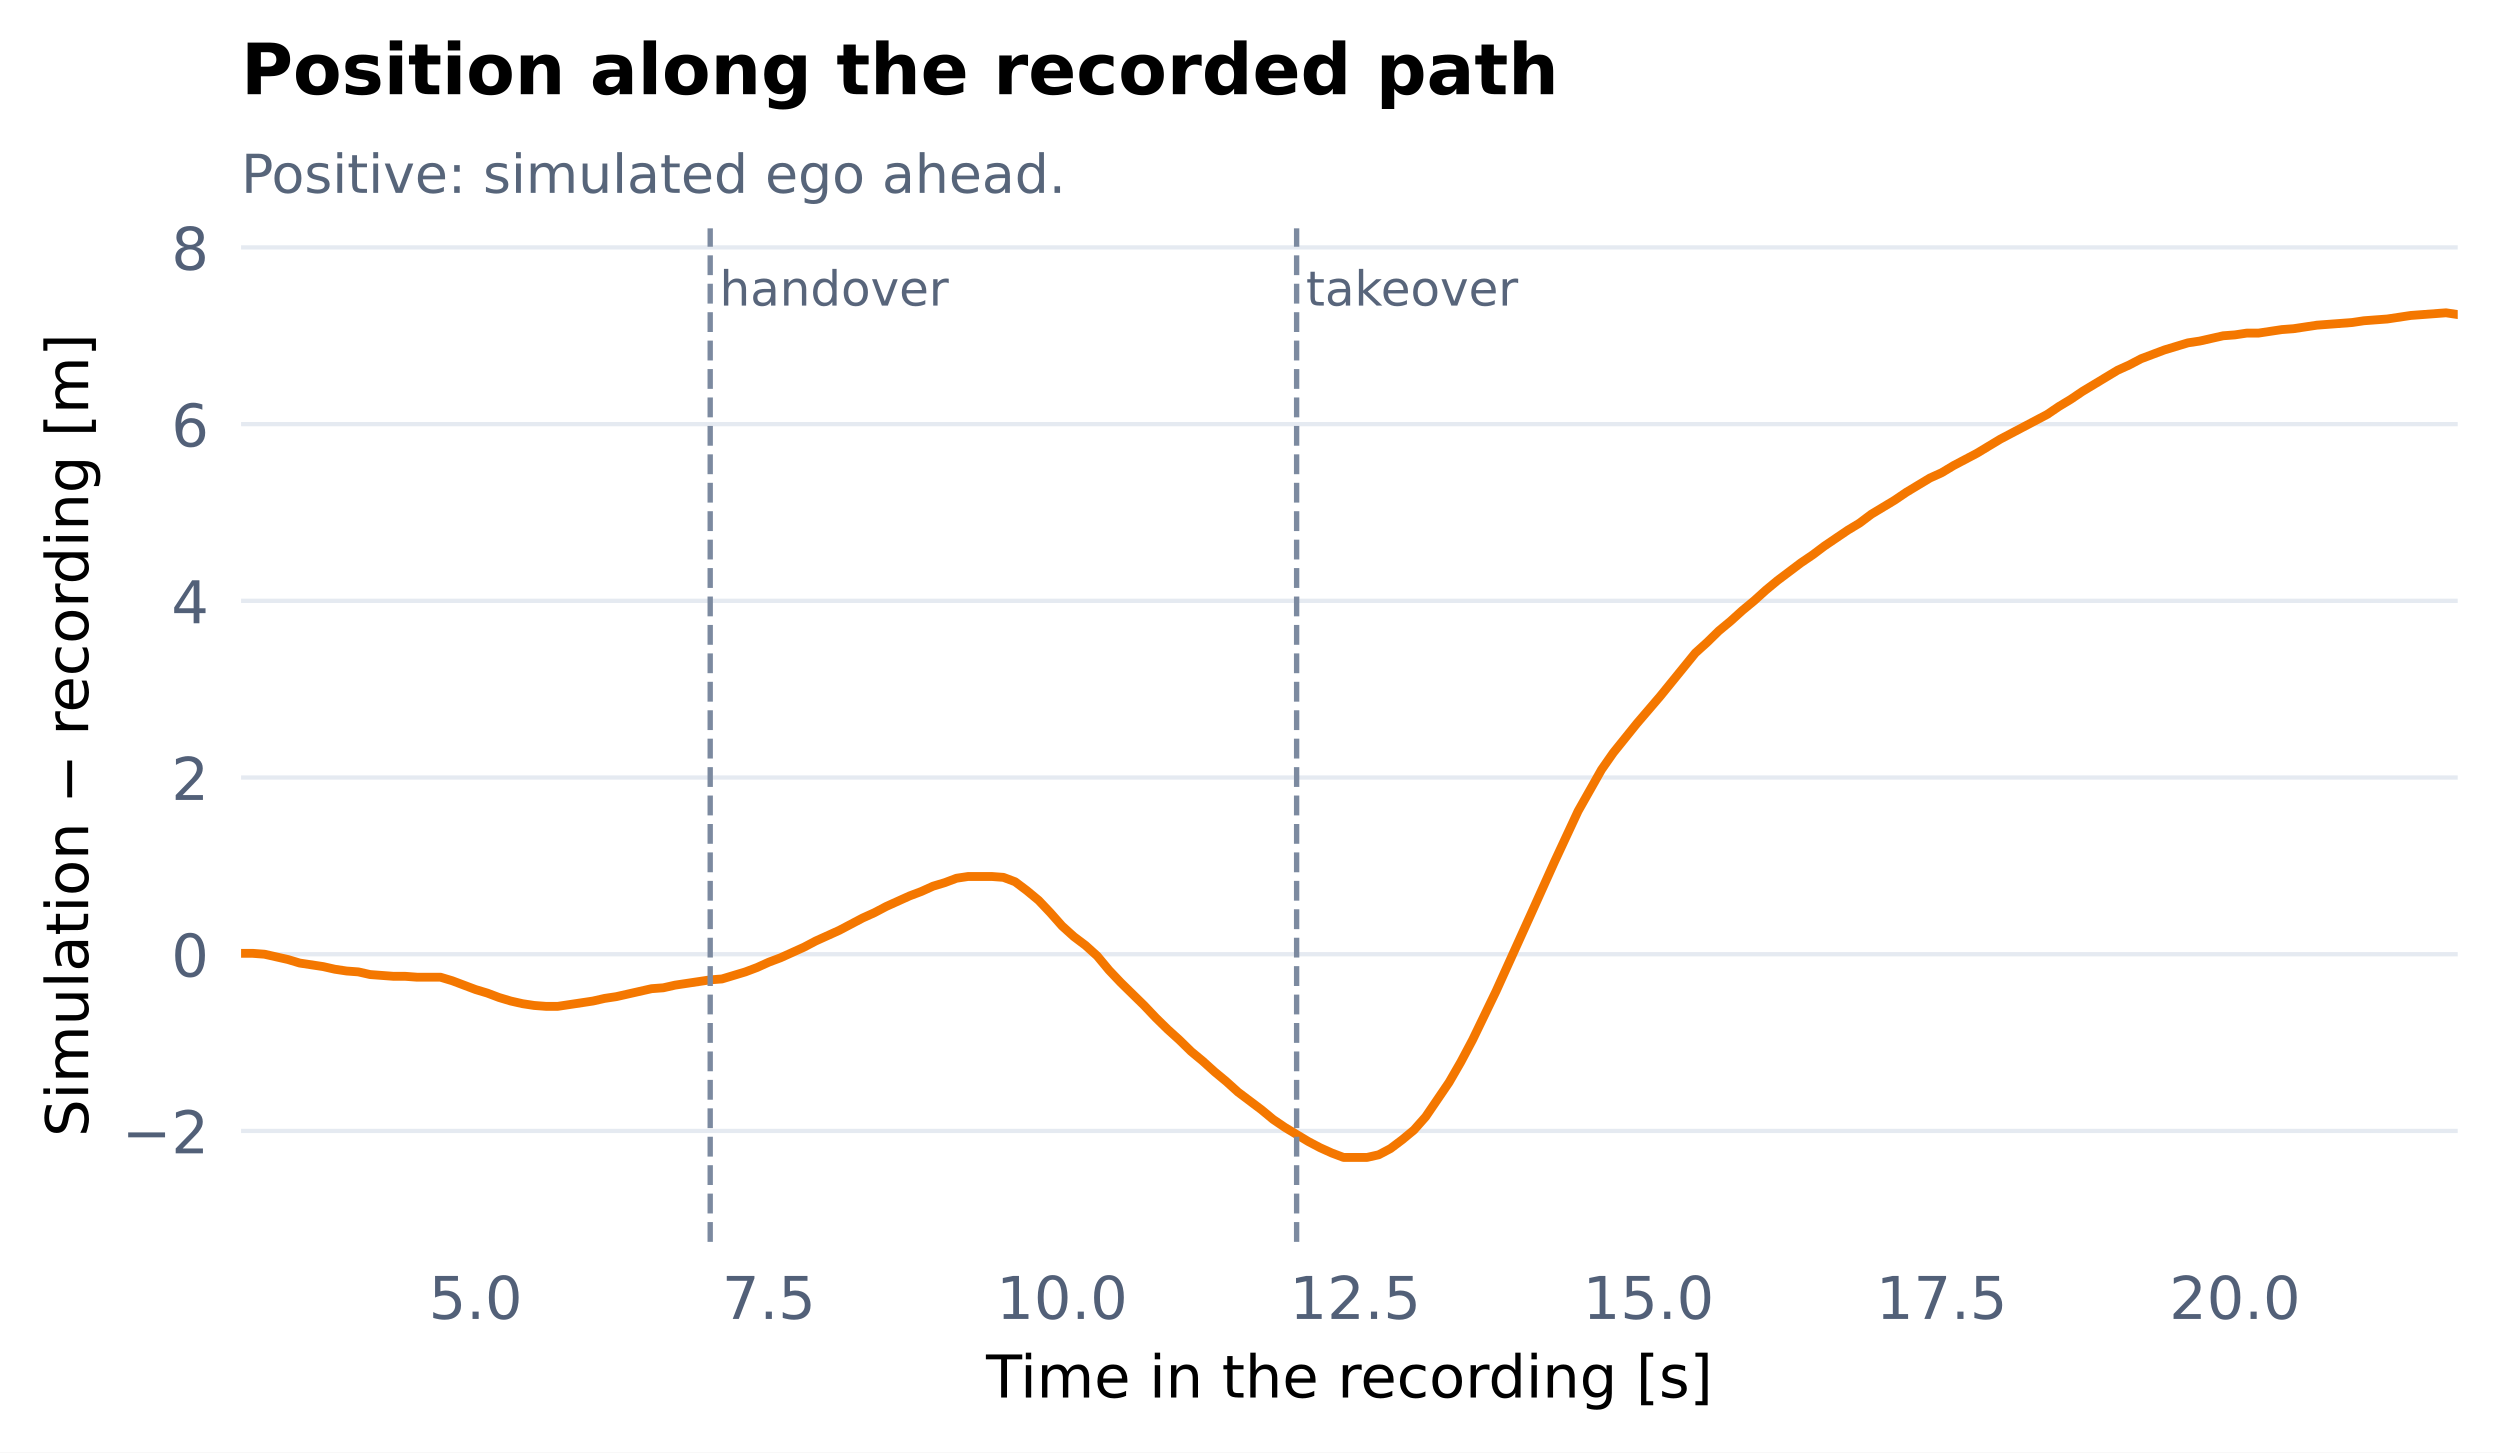
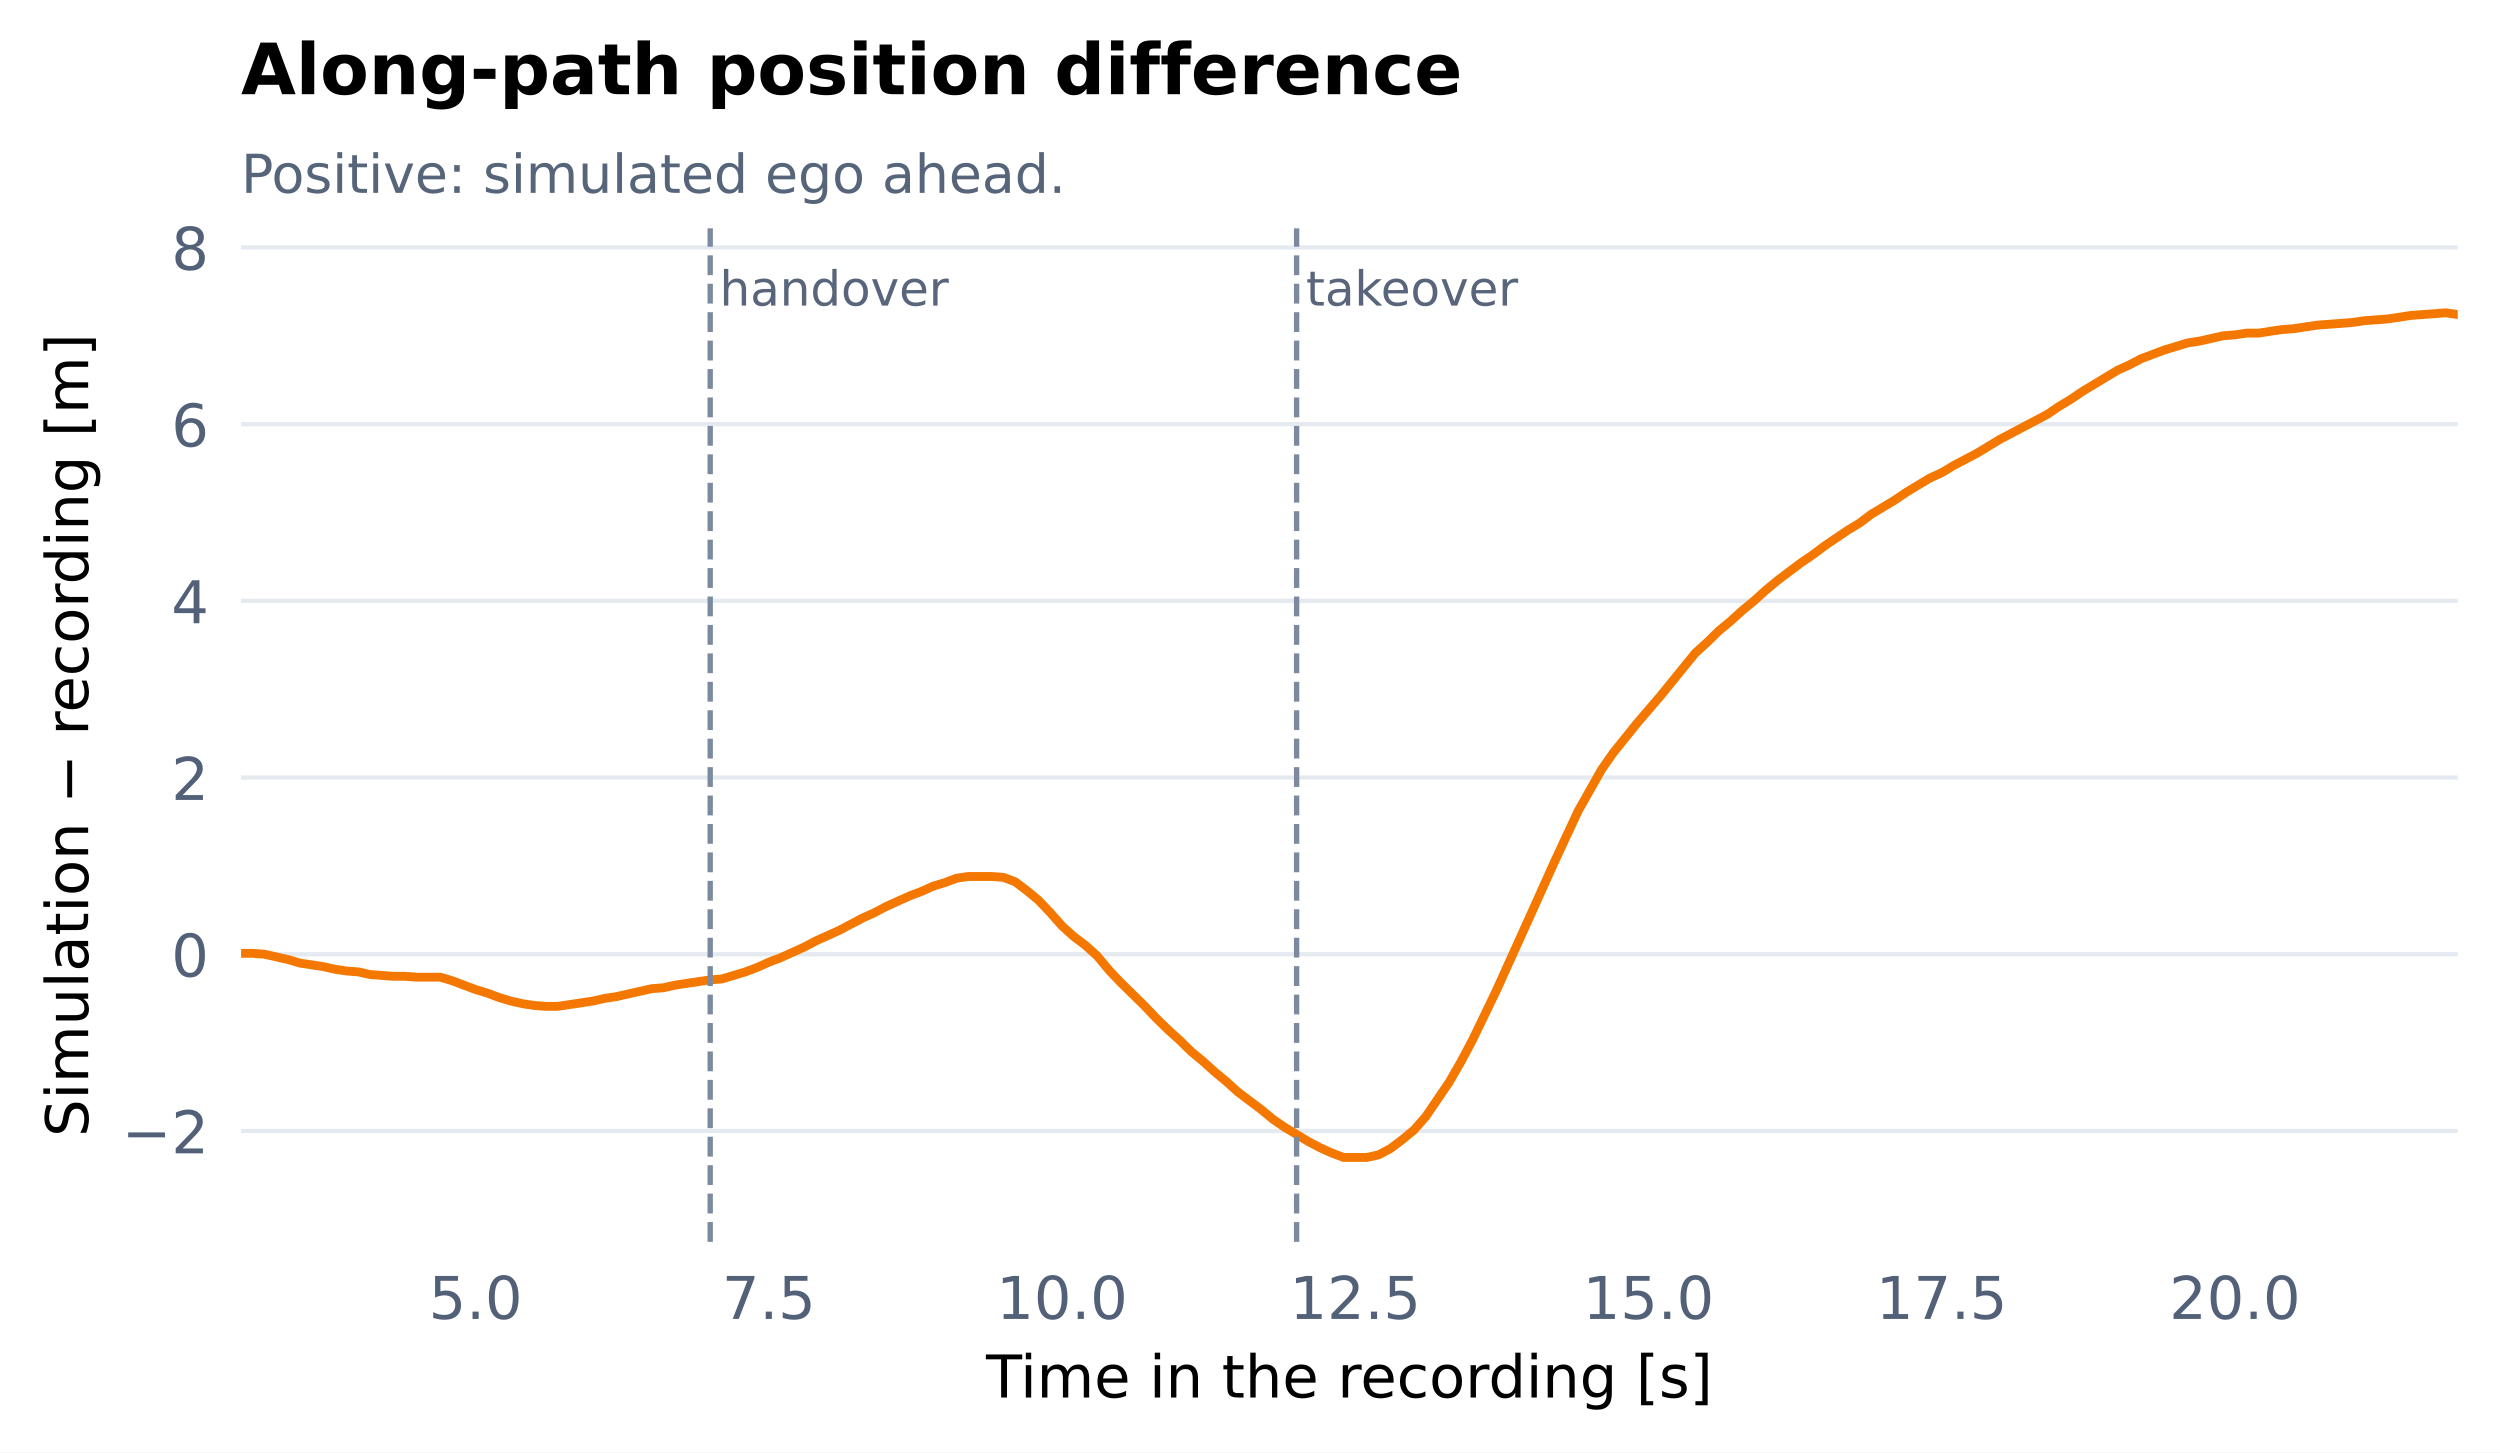
<svg xmlns="http://www.w3.org/2000/svg" width="466.004pt" height="270.754pt" viewBox="0 0 466.004 270.754" version="1.1">
  <defs>
    <style type="text/css">*{stroke-linejoin: round; stroke-linecap: butt}</style>
  </defs>
  <g id="figure_1">
    <g id="patch_1">
      <path d="M 0 270.754  L 466.004 270.754  L 466.004 -0  L 0 -0  z " style="fill: #ffffff" />
    </g>
    <g id="axes_1">
      <g id="patch_2">
        <path d="M -459.155 231.491  L -45.966 231.491  L -45.966 42.563  L -459.155 42.563  z " style="fill: #ffffff" />
      </g>
      <g id="matplotlib.axis_1">
        <g id="xtick_1">
          <g id="line2d_1" />
          <g id="text_1">
            <text style="font-size: 11px; font-family: 'DejaVu Sans'; text-anchor: middle; fill: #526078" x="-415.432" y="245.849" transform="rotate(-0 -415.4315 245.8491)">5.0</text>
          </g>
        </g>
        <g id="xtick_2">
          <g id="line2d_2" />
          <g id="text_2">
            <text style="font-size: 11px; font-family: 'DejaVu Sans'; text-anchor: middle; fill: #526078" x="-360.777" y="245.849" transform="rotate(-0 -360.7769 245.8491)">7.5</text>
          </g>
        </g>
        <g id="xtick_3">
          <g id="line2d_3" />
          <g id="text_3">
            <text style="font-size: 11px; font-family: 'DejaVu Sans'; text-anchor: middle; fill: #526078" x="-306.122" y="245.849" transform="rotate(-0 -306.1222 245.8491)">10.0</text>
          </g>
        </g>
        <g id="xtick_4">
          <g id="line2d_4" />
          <g id="text_4">
            <text style="font-size: 11px; font-family: 'DejaVu Sans'; text-anchor: middle; fill: #526078" x="-251.468" y="245.849" transform="rotate(-0 -251.4676 245.8491)">12.5</text>
          </g>
        </g>
        <g id="xtick_5">
          <g id="line2d_5" />
          <g id="text_5">
            <text style="font-size: 11px; font-family: 'DejaVu Sans'; text-anchor: middle; fill: #526078" x="-196.813" y="245.849" transform="rotate(-0 -196.8129 245.8491)">15.0</text>
          </g>
        </g>
        <g id="xtick_6">
          <g id="line2d_6" />
          <g id="text_6">
            <text style="font-size: 11px; font-family: 'DejaVu Sans'; text-anchor: middle; fill: #526078" x="-142.158" y="245.849" transform="rotate(-0 -142.1583 245.8491)">17.5</text>
          </g>
        </g>
        <g id="xtick_7">
          <g id="line2d_7" />
          <g id="text_7">
            <text style="font-size: 11px; font-family: 'DejaVu Sans'; text-anchor: middle; fill: #526078" x="-87.504" y="245.849" transform="rotate(-0 -87.50361 245.8491)">20.0</text>
          </g>
        </g>
        <g id="text_8">
          <text style="font-size: 11px; font-family: 'DejaVu Sans'; text-anchor: middle" x="-252.561" y="260.495" transform="rotate(-0 -252.5607 260.4951)">Time in the recording [s]</text>
        </g>
      </g>
      <g id="matplotlib.axis_2">
        <g id="ytick_1">
          <g id="line2d_8">
            <path clip-path="url(#p37542441fa)" style="fill: none; stroke: #e5eaf1; stroke-width: 0.8; stroke-linecap: square" />
          </g>
          <g id="line2d_9" />
          <g id="text_9">
            <text style="font-size: 11px; font-family: 'DejaVu Sans'; text-anchor: end; fill: #526078" x="-465.155" y="219.718" transform="rotate(-0 -465.1553 219.7185)">0</text>
          </g>
        </g>
        <g id="ytick_2">
          <g id="line2d_10">
            <path clip-path="url(#p37542441fa)" style="fill: none; stroke: #e5eaf1; stroke-width: 0.8; stroke-linecap: square" />
          </g>
          <g id="line2d_11" />
          <g id="text_10">
            <text style="font-size: 11px; font-family: 'DejaVu Sans'; text-anchor: end; fill: #526078" x="-465.155" y="185.131" transform="rotate(-0 -465.1553 185.1315)">1</text>
          </g>
        </g>
        <g id="ytick_3">
          <g id="line2d_12">
            <path clip-path="url(#p37542441fa)" style="fill: none; stroke: #e5eaf1; stroke-width: 0.8; stroke-linecap: square" />
          </g>
          <g id="line2d_13" />
          <g id="text_11">
            <text style="font-size: 11px; font-family: 'DejaVu Sans'; text-anchor: end; fill: #526078" x="-465.155" y="150.544" transform="rotate(-0 -465.1553 150.5445)">2</text>
          </g>
        </g>
        <g id="ytick_4">
          <g id="line2d_14">
            <path clip-path="url(#p37542441fa)" style="fill: none; stroke: #e5eaf1; stroke-width: 0.8; stroke-linecap: square" />
          </g>
          <g id="line2d_15" />
          <g id="text_12">
            <text style="font-size: 11px; font-family: 'DejaVu Sans'; text-anchor: end; fill: #526078" x="-465.155" y="115.957" transform="rotate(-0 -465.1553 115.9575)">3</text>
          </g>
        </g>
        <g id="ytick_5">
          <g id="line2d_16">
            <path clip-path="url(#p37542441fa)" style="fill: none; stroke: #e5eaf1; stroke-width: 0.8; stroke-linecap: square" />
          </g>
          <g id="line2d_17" />
          <g id="text_13">
            <text style="font-size: 11px; font-family: 'DejaVu Sans'; text-anchor: end; fill: #526078" x="-465.155" y="81.37" transform="rotate(-0 -465.1553 81.37048)">4</text>
          </g>
        </g>
        <g id="ytick_6">
          <g id="line2d_18">
            <path clip-path="url(#p37542441fa)" style="fill: none; stroke: #e5eaf1; stroke-width: 0.8; stroke-linecap: square" />
          </g>
          <g id="line2d_19" />
          <g id="text_14">
            <text style="font-size: 11px; font-family: 'DejaVu Sans'; text-anchor: end; fill: #526078" x="-465.155" y="46.783" transform="rotate(-0 -465.1553 46.78348)">5</text>
          </g>
        </g>
        <g id="text_15">
          <text style="font-size: 11px; font-family: 'DejaVu Sans'; text-anchor: middle" x="-478.442" y="137.027" transform="rotate(-90 -478.4417 137.0268)">Speed [m/s]</text>
        </g>
      </g>
      <g id="line2d_20">
        <path d="M 0 0  " clip-path="url(#p37542441fa)" style="fill: none; stroke: #1760dc; stroke-width: 1.65; stroke-linecap: square" />
      </g>
      <g id="line2d_21">
        <path d="M 0 0  " clip-path="url(#p37542441fa)" style="fill: none; stroke: #f47700; stroke-width: 1.65; stroke-linecap: square" />
      </g>
      <g id="line2d_22">
        <path clip-path="url(#p37542441fa)" style="fill: none; stroke-dasharray: 3.7,1.6; stroke-dashoffset: 0; stroke: #7c8aa0" />
      </g>
      <g id="line2d_23">
        <path clip-path="url(#p37542441fa)" style="fill: none; stroke-dasharray: 3.7,1.6; stroke-dashoffset: 0; stroke: #7c8aa0" />
      </g>
      <g id="text_16">
        <text style="font-size: 10px; font-family: 'DejaVu Sans'; text-anchor: start; fill: #57657a" x="-459.155" y="35.95" transform="rotate(-0 -459.1553 35.95036)">Vehicle speed on both sides.</text>
      </g>
      <g id="text_17">
        <text style="font-size: 9px; font-family: 'DejaVu Sans'; text-anchor: start; fill: #58657b" x="-369.959" y="56.959" transform="rotate(-0 -369.9589 56.95855)">handover</text>
      </g>
      <g id="text_18">
        <text style="font-size: 9px; font-family: 'DejaVu Sans'; text-anchor: start; fill: #58657b" x="-260.65" y="56.959" transform="rotate(-0 -260.6496 56.95855)">takeover</text>
      </g>
      <g id="text_19">
        <text style="font-weight: 700; font-size: 13.2px; font-family: 'DejaVu Sans'; text-anchor: start" x="-459.155" y="17.563" transform="rotate(-0 -459.1553 17.56284)">Speed</text>
      </g>
    </g>
    <g id="axes_2">
      <g id="patch_3">
        <path d="M 44.936 231.491  L 458.125 231.491  L 458.125 42.563  L 44.936 42.563  z " style="fill: #ffffff" />
      </g>
      <g id="matplotlib.axis_3">
        <g id="xtick_8">
          <g id="line2d_24" />
          <g id="text_20">
            <text style="font-size: 11px; font-family: 'DejaVu Sans'; text-anchor: middle; fill: #526078" x="88.659" y="245.849" transform="rotate(-0 88.65927 245.8491)">5.0</text>
          </g>
        </g>
        <g id="xtick_9">
          <g id="line2d_25" />
          <g id="text_21">
            <text style="font-size: 11px; font-family: 'DejaVu Sans'; text-anchor: middle; fill: #526078" x="143.314" y="245.849" transform="rotate(-0 143.3139 245.8491)">7.5</text>
          </g>
        </g>
        <g id="xtick_10">
          <g id="line2d_26" />
          <g id="text_22">
            <text style="font-size: 11px; font-family: 'DejaVu Sans'; text-anchor: middle; fill: #526078" x="197.969" y="245.849" transform="rotate(-0 197.9686 245.8491)">10.0</text>
          </g>
        </g>
        <g id="xtick_11">
          <g id="line2d_27" />
          <g id="text_23">
            <text style="font-size: 11px; font-family: 'DejaVu Sans'; text-anchor: middle; fill: #526078" x="252.623" y="245.849" transform="rotate(-0 252.6232 245.8491)">12.5</text>
          </g>
        </g>
        <g id="xtick_12">
          <g id="line2d_28" />
          <g id="text_24">
            <text style="font-size: 11px; font-family: 'DejaVu Sans'; text-anchor: middle; fill: #526078" x="307.278" y="245.849" transform="rotate(-0 307.2779 245.8491)">15.0</text>
          </g>
        </g>
        <g id="xtick_13">
          <g id="line2d_29" />
          <g id="text_25">
            <text style="font-size: 11px; font-family: 'DejaVu Sans'; text-anchor: middle; fill: #526078" x="361.933" y="245.849" transform="rotate(-0 361.9325 245.8491)">17.5</text>
          </g>
        </g>
        <g id="xtick_14">
          <g id="line2d_30" />
          <g id="text_26">
            <text style="font-size: 11px; font-family: 'DejaVu Sans'; text-anchor: middle; fill: #526078" x="416.587" y="245.849" transform="rotate(-0 416.5872 245.8491)">20.0</text>
          </g>
        </g>
        <g id="text_27">
          <text style="font-size: 11px; font-family: 'DejaVu Sans'; text-anchor: middle" x="251.53" y="260.495" transform="rotate(-0 251.5301 260.4951)">Time in the recording [s]</text>
        </g>
      </g>
      <g id="matplotlib.axis_4">
        <g id="ytick_7">
          <g id="line2d_31">
            <path d="M 44.936 210.806  L 458.125 210.806  " clip-path="url(#p59458c750c)" style="fill: none; stroke: #e5eaf1; stroke-width: 0.8; stroke-linecap: square" />
          </g>
          <g id="line2d_32" />
          <g id="text_28">
            <text style="font-size: 11px; font-family: 'DejaVu Sans'; text-anchor: end; fill: #526078" x="38.936" y="214.985" transform="rotate(-0 38.93554 214.9854)">−2</text>
          </g>
        </g>
        <g id="ytick_8">
          <g id="line2d_33">
            <path d="M 44.936 177.869  L 458.125 177.869  " clip-path="url(#p59458c750c)" style="fill: none; stroke: #e5eaf1; stroke-width: 0.8; stroke-linecap: square" />
          </g>
          <g id="line2d_34" />
          <g id="text_29">
            <text style="font-size: 11px; font-family: 'DejaVu Sans'; text-anchor: end; fill: #526078" x="38.936" y="182.048" transform="rotate(-0 38.93554 182.0482)">0</text>
          </g>
        </g>
        <g id="ytick_9">
          <g id="line2d_35">
            <path d="M 44.936 144.932  L 458.125 144.932  " clip-path="url(#p59458c750c)" style="fill: none; stroke: #e5eaf1; stroke-width: 0.8; stroke-linecap: square" />
          </g>
          <g id="line2d_36" />
          <g id="text_30">
            <text style="font-size: 11px; font-family: 'DejaVu Sans'; text-anchor: end; fill: #526078" x="38.936" y="149.111" transform="rotate(-0 38.93554 149.1109)">2</text>
          </g>
        </g>
        <g id="ytick_10">
          <g id="line2d_37">
            <path d="M 44.936 111.995  L 458.125 111.995  " clip-path="url(#p59458c750c)" style="fill: none; stroke: #e5eaf1; stroke-width: 0.8; stroke-linecap: square" />
          </g>
          <g id="line2d_38" />
          <g id="text_31">
            <text style="font-size: 11px; font-family: 'DejaVu Sans'; text-anchor: end; fill: #526078" x="38.936" y="116.174" transform="rotate(-0 38.93554 116.1737)">4</text>
          </g>
        </g>
        <g id="ytick_11">
          <g id="line2d_39">
            <path d="M 44.936 79.057  L 458.125 79.057  " clip-path="url(#p59458c750c)" style="fill: none; stroke: #e5eaf1; stroke-width: 0.8; stroke-linecap: square" />
          </g>
          <g id="line2d_40" />
          <g id="text_32">
            <text style="font-size: 11px; font-family: 'DejaVu Sans'; text-anchor: end; fill: #526078" x="38.936" y="83.236" transform="rotate(-0 38.93554 83.23644)">6</text>
          </g>
        </g>
        <g id="ytick_12">
          <g id="line2d_41">
            <path d="M 44.936 46.12  L 458.125 46.12  " clip-path="url(#p59458c750c)" style="fill: none; stroke: #e5eaf1; stroke-width: 0.8; stroke-linecap: square" />
          </g>
          <g id="line2d_42" />
          <g id="text_33">
            <text style="font-size: 11px; font-family: 'DejaVu Sans'; text-anchor: end; fill: #526078" x="38.936" y="50.299" transform="rotate(-0 38.93554 50.2992)">8</text>
          </g>
        </g>
        <g id="text_34">
          <text style="font-size: 11px; font-family: 'DejaVu Sans'; text-anchor: middle" x="16.431" y="137.027" transform="rotate(-90 16.43148 137.0268)">Simulation − recording [m]</text>
        </g>
      </g>
      <g id="line2d_43">
        <path d="M -1 177.54  L 3.398 177.54  L 5.584 177.704  L 7.77 177.54  L 18.701 177.54  L 20.887 177.704  L 47.122 177.704  L 49.308 177.869  L 53.68 178.857  L 55.866 179.516  L 60.239 180.175  L 62.425 180.669  L 64.611 180.998  L 66.797 181.163  L 68.984 181.657  L 73.356 181.986  L 75.542 181.986  L 77.728 182.151  L 82.101 182.151  L 84.287 182.81  L 88.659 184.456  L 90.845 185.115  L 93.032 185.939  L 95.218 186.597  L 97.404 187.091  L 99.59 187.421  L 101.776 187.586  L 103.963 187.586  L 110.521 186.597  L 112.707 186.103  L 114.894 185.774  L 121.452 184.292  L 123.638 184.127  L 125.824 183.633  L 132.383 182.645  L 134.569 182.48  L 138.942 181.163  L 141.128 180.339  L 143.314 179.351  L 145.5 178.528  L 149.872 176.552  L 152.059 175.399  L 156.431 173.422  L 160.803 171.117  L 162.99 170.129  L 165.176 168.976  L 169.548 167  L 171.734 166.176  L 173.921 165.188  L 176.107 164.529  L 178.293 163.706  L 180.479 163.377  L 184.851 163.377  L 187.038 163.541  L 189.224 164.365  L 191.41 166.012  L 193.596 167.823  L 195.782 170.129  L 197.969 172.599  L 200.155 174.575  L 202.341 176.222  L 204.527 178.198  L 206.713 180.833  L 208.9 183.139  L 213.272 187.421  L 215.458 189.726  L 217.644 191.867  L 219.83 193.844  L 222.017 195.984  L 224.203 197.796  L 226.389 199.772  L 228.575 201.584  L 230.761 203.56  L 235.134 206.854  L 237.32 208.665  L 239.506 210.148  L 243.878 212.782  L 246.065 213.935  L 248.251 214.923  L 250.437 215.747  L 254.809 215.747  L 256.996 215.253  L 259.182 214.1  L 261.368 212.453  L 263.554 210.642  L 265.74 208.171  L 270.113 201.749  L 272.299 197.961  L 274.485 193.844  L 278.857 184.786  L 285.416 170.293  L 289.788 160.577  L 294.161 151.19  L 298.533 143.45  L 300.719 140.321  L 305.092 134.886  L 309.464 129.781  L 316.023 121.711  L 318.209 119.735  L 320.395 117.594  L 322.581 115.782  L 324.767 113.806  L 326.954 111.995  L 329.14 110.018  L 331.326 108.207  L 335.698 104.913  L 337.884 103.431  L 340.071 101.784  L 344.443 98.82  L 346.629 97.502  L 348.815 95.855  L 353.188 93.22  L 355.374 91.738  L 359.746 89.103  L 361.933 88.115  L 364.119 86.798  L 368.491 84.492  L 372.863 81.857  L 381.608 77.246  L 383.794 75.764  L 385.981 74.446  L 388.167 72.964  L 394.725 69.011  L 396.912 68.023  L 399.098 66.871  L 403.47 65.224  L 407.842 63.906  L 410.029 63.577  L 414.401 62.589  L 416.587 62.424  L 418.773 62.095  L 420.96 62.095  L 425.332 61.436  L 427.518 61.271  L 431.89 60.612  L 438.449 60.118  L 440.635 59.789  L 445.008 59.46  L 449.38 58.801  L 455.939 58.307  L 458.125 58.636  L 458.125 58.636  " clip-path="url(#p59458c750c)" style="fill: none; stroke: #f47700; stroke-width: 1.65; stroke-linecap: square" />
      </g>
      <g id="line2d_44">
        <path d="M 132.383 231.491  L 132.383 42.563  " clip-path="url(#p59458c750c)" style="fill: none; stroke-dasharray: 3.7,1.6; stroke-dashoffset: 0; stroke: #7c8aa0" />
      </g>
      <g id="line2d_45">
        <path d="M 241.692 231.491  L 241.692 42.563  " clip-path="url(#p59458c750c)" style="fill: none; stroke-dasharray: 3.7,1.6; stroke-dashoffset: 0; stroke: #7c8aa0" />
      </g>
      <g id="text_35">
        <text style="font-size: 10px; font-family: 'DejaVu Sans'; text-anchor: start; fill: #57657a" x="44.936" y="35.95" transform="rotate(-0 44.93554 35.95036)">Positive: simulated ego ahead.</text>
      </g>
      <g id="text_36">
        <text style="font-size: 9px; font-family: 'DejaVu Sans'; text-anchor: start; fill: #58657b" x="134.132" y="56.959" transform="rotate(-0 134.1319 56.95855)">handover</text>
      </g>
      <g id="text_37">
        <text style="font-size: 9px; font-family: 'DejaVu Sans'; text-anchor: start; fill: #58657b" x="243.441" y="56.959" transform="rotate(-0 243.4413 56.95855)">takeover</text>
      </g>
      <g id="text_38">
-         <text style="font-weight: 700; font-size: 13.2px; font-family: 'DejaVu Sans'; text-anchor: start" x="44.936" y="17.563" transform="rotate(-0 44.93554 17.56284)">Position along the recorded path</text>
+         <text style="font-weight: 700; font-size: 13.2px; font-family: 'DejaVu Sans'; text-anchor: start" x="44.936" y="17.563" transform="rotate(-0 44.93554 17.56284)">Along-path position difference</text>
      </g>
    </g>
    <g id="axes_3">
      <g id="patch_4">
        <path d="M -459.155 514.883  L -45.966 514.883  L -45.966 325.955  L -459.155 325.955  z " style="fill: #ffffff" />
      </g>
      <g id="matplotlib.axis_5">
        <g id="xtick_15">
          <g id="line2d_46" />
          <g id="text_39">
            <text style="font-size: 11px; font-family: 'DejaVu Sans'; text-anchor: middle; fill: #526078" x="-415.432" y="529.241" transform="rotate(-0 -415.4315 529.2411)">5.0</text>
          </g>
        </g>
        <g id="xtick_16">
          <g id="line2d_47" />
          <g id="text_40">
            <text style="font-size: 11px; font-family: 'DejaVu Sans'; text-anchor: middle; fill: #526078" x="-360.777" y="529.241" transform="rotate(-0 -360.7769 529.2411)">7.5</text>
          </g>
        </g>
        <g id="xtick_17">
          <g id="line2d_48" />
          <g id="text_41">
            <text style="font-size: 11px; font-family: 'DejaVu Sans'; text-anchor: middle; fill: #526078" x="-306.122" y="529.241" transform="rotate(-0 -306.1222 529.2411)">10.0</text>
          </g>
        </g>
        <g id="xtick_18">
          <g id="line2d_49" />
          <g id="text_42">
            <text style="font-size: 11px; font-family: 'DejaVu Sans'; text-anchor: middle; fill: #526078" x="-251.468" y="529.241" transform="rotate(-0 -251.4676 529.2411)">12.5</text>
          </g>
        </g>
        <g id="xtick_19">
          <g id="line2d_50" />
          <g id="text_43">
            <text style="font-size: 11px; font-family: 'DejaVu Sans'; text-anchor: middle; fill: #526078" x="-196.813" y="529.241" transform="rotate(-0 -196.8129 529.2411)">15.0</text>
          </g>
        </g>
        <g id="xtick_20">
          <g id="line2d_51" />
          <g id="text_44">
            <text style="font-size: 11px; font-family: 'DejaVu Sans'; text-anchor: middle; fill: #526078" x="-142.158" y="529.241" transform="rotate(-0 -142.1583 529.2411)">17.5</text>
          </g>
        </g>
        <g id="xtick_21">
          <g id="line2d_52" />
          <g id="text_45">
            <text style="font-size: 11px; font-family: 'DejaVu Sans'; text-anchor: middle; fill: #526078" x="-87.504" y="529.241" transform="rotate(-0 -87.50361 529.2411)">20.0</text>
          </g>
        </g>
        <g id="text_46">
          <text style="font-size: 11px; font-family: 'DejaVu Sans'; text-anchor: middle" x="-252.561" y="543.887" transform="rotate(-0 -252.5607 543.8871)">Time in the recording [s]</text>
        </g>
      </g>
      <g id="matplotlib.axis_6">
        <g id="ytick_13">
          <g id="line2d_53">
            <path clip-path="url(#p104a223b0b)" style="fill: none; stroke: #e5eaf1; stroke-width: 0.8; stroke-linecap: square" />
          </g>
          <g id="line2d_54" />
          <g id="text_47">
            <text style="font-size: 11px; font-family: 'DejaVu Sans'; text-anchor: end; fill: #526078" x="-465.155" y="488.784" transform="rotate(-0 -465.1553 488.7845)">−2</text>
          </g>
        </g>
        <g id="ytick_14">
          <g id="line2d_55">
            <path clip-path="url(#p104a223b0b)" style="fill: none; stroke: #e5eaf1; stroke-width: 0.8; stroke-linecap: square" />
          </g>
          <g id="line2d_56" />
          <g id="text_48">
            <text style="font-size: 11px; font-family: 'DejaVu Sans'; text-anchor: end; fill: #526078" x="-465.155" y="451.991" transform="rotate(-0 -465.1553 451.9908)">−1</text>
          </g>
        </g>
        <g id="ytick_15">
          <g id="line2d_57">
            <path clip-path="url(#p104a223b0b)" style="fill: none; stroke: #e5eaf1; stroke-width: 0.8; stroke-linecap: square" />
          </g>
          <g id="line2d_58" />
          <g id="text_49">
            <text style="font-size: 11px; font-family: 'DejaVu Sans'; text-anchor: end; fill: #526078" x="-465.155" y="415.197" transform="rotate(-0 -465.1553 415.1972)">0</text>
          </g>
        </g>
        <g id="ytick_16">
          <g id="line2d_59">
            <path clip-path="url(#p104a223b0b)" style="fill: none; stroke: #e5eaf1; stroke-width: 0.8; stroke-linecap: square" />
          </g>
          <g id="line2d_60" />
          <g id="text_50">
            <text style="font-size: 11px; font-family: 'DejaVu Sans'; text-anchor: end; fill: #526078" x="-465.155" y="378.404" transform="rotate(-0 -465.1553 378.4036)">1</text>
          </g>
        </g>
        <g id="ytick_17">
          <g id="line2d_61">
            <path clip-path="url(#p104a223b0b)" style="fill: none; stroke: #e5eaf1; stroke-width: 0.8; stroke-linecap: square" />
          </g>
          <g id="line2d_62" />
          <g id="text_51">
            <text style="font-size: 11px; font-family: 'DejaVu Sans'; text-anchor: end; fill: #526078" x="-465.155" y="341.61" transform="rotate(-0 -465.1553 341.6099)">2</text>
          </g>
        </g>
        <g id="text_52">
          <text style="font-size: 11px; font-family: 'DejaVu Sans'; text-anchor: middle" x="-487.659" y="420.419" transform="rotate(-90 -487.6593 420.4188)">Acceleration [m/s²]</text>
        </g>
      </g>
      <g id="line2d_63">
        <path d="M 0 0  " clip-path="url(#p104a223b0b)" style="fill: none; stroke: #1760dc; stroke-width: 1.65; stroke-linecap: square" />
      </g>
      <g id="line2d_64">
        <path d="M 0 0  " clip-path="url(#p104a223b0b)" style="fill: none; stroke: #f47700; stroke-width: 1.65; stroke-linecap: square" />
      </g>
      <g id="line2d_65">
        <path clip-path="url(#p104a223b0b)" style="fill: none; stroke-dasharray: 3.7,1.6; stroke-dashoffset: 0; stroke: #7c8aa0" />
      </g>
      <g id="line2d_66">
        <path clip-path="url(#p104a223b0b)" style="fill: none; stroke-dasharray: 3.7,1.6; stroke-dashoffset: 0; stroke: #7c8aa0" />
      </g>
      <g id="text_53">
        <text style="font-size: 10px; font-family: 'DejaVu Sans'; text-anchor: start; fill: #57657a" x="-459.155" y="319.342" transform="rotate(-0 -459.1553 319.3424)">Acceleration requested by each stack.</text>
      </g>
      <g id="text_54">
        <text style="font-size: 9px; font-family: 'DejaVu Sans'; text-anchor: start; fill: #58657b" x="-369.959" y="340.351" transform="rotate(-0 -369.9589 340.3506)">handover</text>
      </g>
      <g id="text_55">
        <text style="font-size: 9px; font-family: 'DejaVu Sans'; text-anchor: start; fill: #58657b" x="-260.65" y="340.351" transform="rotate(-0 -260.6496 340.3506)">takeover</text>
      </g>
      <g id="text_56">
        <text style="font-weight: 700; font-size: 13.2px; font-family: 'DejaVu Sans'; text-anchor: start" x="-459.155" y="300.955" transform="rotate(-0 -459.1553 300.9548)">Commanded acceleration</text>
      </g>
    </g>
    <g id="axes_4">
      <g id="patch_5">
        <path d="M 44.936 514.883  L 458.125 514.883  L 458.125 325.955  L 44.936 325.955  z " style="fill: #ffffff" />
      </g>
      <g id="matplotlib.axis_7">
        <g id="xtick_22">
          <g id="line2d_67" />
          <g id="text_57">
            <text style="font-size: 11px; font-family: 'DejaVu Sans'; text-anchor: middle; fill: #526078" x="88.659" y="529.241" transform="rotate(-0 88.65927 529.2411)">5.0</text>
          </g>
        </g>
        <g id="xtick_23">
          <g id="line2d_68" />
          <g id="text_58">
            <text style="font-size: 11px; font-family: 'DejaVu Sans'; text-anchor: middle; fill: #526078" x="143.314" y="529.241" transform="rotate(-0 143.3139 529.2411)">7.5</text>
          </g>
        </g>
        <g id="xtick_24">
          <g id="line2d_69" />
          <g id="text_59">
            <text style="font-size: 11px; font-family: 'DejaVu Sans'; text-anchor: middle; fill: #526078" x="197.969" y="529.241" transform="rotate(-0 197.9686 529.2411)">10.0</text>
          </g>
        </g>
        <g id="xtick_25">
          <g id="line2d_70" />
          <g id="text_60">
            <text style="font-size: 11px; font-family: 'DejaVu Sans'; text-anchor: middle; fill: #526078" x="252.623" y="529.241" transform="rotate(-0 252.6232 529.2411)">12.5</text>
          </g>
        </g>
        <g id="xtick_26">
          <g id="line2d_71" />
          <g id="text_61">
            <text style="font-size: 11px; font-family: 'DejaVu Sans'; text-anchor: middle; fill: #526078" x="307.278" y="529.241" transform="rotate(-0 307.2779 529.2411)">15.0</text>
          </g>
        </g>
        <g id="xtick_27">
          <g id="line2d_72" />
          <g id="text_62">
            <text style="font-size: 11px; font-family: 'DejaVu Sans'; text-anchor: middle; fill: #526078" x="361.933" y="529.241" transform="rotate(-0 361.9325 529.2411)">17.5</text>
          </g>
        </g>
        <g id="xtick_28">
          <g id="line2d_73" />
          <g id="text_63">
            <text style="font-size: 11px; font-family: 'DejaVu Sans'; text-anchor: middle; fill: #526078" x="416.587" y="529.241" transform="rotate(-0 416.5872 529.2411)">20.0</text>
          </g>
        </g>
        <g id="text_64">
          <text style="font-size: 11px; font-family: 'DejaVu Sans'; text-anchor: middle" x="251.53" y="543.887" transform="rotate(-0 251.5301 543.8871)">Time in the recording [s]</text>
        </g>
      </g>
      <g id="matplotlib.axis_8">
        <g id="ytick_18">
          <g id="line2d_74">
            <path clip-path="url(#pec30d820d0)" style="fill: none; stroke: #e5eaf1; stroke-width: 0.8; stroke-linecap: square" />
          </g>
          <g id="line2d_75" />
          <g id="text_65">
            <text style="font-size: 11px; font-family: 'DejaVu Sans'; text-anchor: end; fill: #526078" x="38.936" y="481.578" transform="rotate(-0 38.93554 481.5781)">−2</text>
          </g>
        </g>
        <g id="ytick_19">
          <g id="line2d_76">
            <path clip-path="url(#pec30d820d0)" style="fill: none; stroke: #e5eaf1; stroke-width: 0.8; stroke-linecap: square" />
          </g>
          <g id="line2d_77" />
          <g id="text_66">
            <text style="font-size: 11px; font-family: 'DejaVu Sans'; text-anchor: end; fill: #526078" x="38.936" y="442.895" transform="rotate(-0 38.93554 442.8951)">−1</text>
          </g>
        </g>
        <g id="ytick_20">
          <g id="line2d_78">
            <path clip-path="url(#pec30d820d0)" style="fill: none; stroke: #e5eaf1; stroke-width: 0.8; stroke-linecap: square" />
          </g>
          <g id="line2d_79" />
          <g id="text_67">
            <text style="font-size: 11px; font-family: 'DejaVu Sans'; text-anchor: end; fill: #526078" x="38.936" y="404.212" transform="rotate(-0 38.93554 404.212)">0</text>
          </g>
        </g>
        <g id="ytick_21">
          <g id="line2d_80">
            <path clip-path="url(#pec30d820d0)" style="fill: none; stroke: #e5eaf1; stroke-width: 0.8; stroke-linecap: square" />
          </g>
          <g id="line2d_81" />
          <g id="text_68">
            <text style="font-size: 11px; font-family: 'DejaVu Sans'; text-anchor: end; fill: #526078" x="38.936" y="365.529" transform="rotate(-0 38.93554 365.529)">1</text>
          </g>
        </g>
        <g id="text_69">
          <text style="font-size: 11px; font-family: 'DejaVu Sans'; text-anchor: middle" x="16.431" y="420.419" transform="rotate(-90 16.43148 420.4188)">Acceleration [m/s²]</text>
        </g>
      </g>
      <g id="line2d_82">
        <path d="M 0 0  " clip-path="url(#pec30d820d0)" style="fill: none; stroke: #1760dc; stroke-width: 1.65; stroke-linecap: square" />
      </g>
      <g id="line2d_83">
        <path d="M 0 0  " clip-path="url(#pec30d820d0)" style="fill: none; stroke: #f47700; stroke-width: 1.65; stroke-linecap: square" />
      </g>
      <g id="line2d_84">
        <path clip-path="url(#pec30d820d0)" style="fill: none; stroke-dasharray: 3.7,1.6; stroke-dashoffset: 0; stroke: #7c8aa0" />
      </g>
      <g id="line2d_85">
        <path clip-path="url(#pec30d820d0)" style="fill: none; stroke-dasharray: 3.7,1.6; stroke-dashoffset: 0; stroke: #7c8aa0" />
      </g>
      <g id="text_70">
        <text style="font-size: 10px; font-family: 'DejaVu Sans'; text-anchor: start; fill: #57657a" x="44.936" y="319.342" transform="rotate(-0 44.93554 319.3424)">Smoothed rate of change of speed.</text>
      </g>
      <g id="text_71">
        <text style="font-size: 9px; font-family: 'DejaVu Sans'; text-anchor: start; fill: #58657b" x="134.132" y="340.351" transform="rotate(-0 134.1319 340.3506)">handover</text>
      </g>
      <g id="text_72">
        <text style="font-size: 9px; font-family: 'DejaVu Sans'; text-anchor: start; fill: #58657b" x="243.441" y="340.351" transform="rotate(-0 243.4413 340.3506)">takeover</text>
      </g>
      <g id="text_73">
        <text style="font-weight: 700; font-size: 13.2px; font-family: 'DejaVu Sans'; text-anchor: start" x="44.936" y="300.955" transform="rotate(-0 44.93554 300.9548)">Achieved acceleration</text>
      </g>
    </g>
    <g id="legend_1">
      <g id="line2d_86">
        <path style="fill: none; stroke: #1760dc; stroke-width: 2; stroke-linecap: square" />
      </g>
      <g id="text_74">
        <text style="font-size: 11px; font-family: 'DejaVu Sans'; text-anchor: start" x="-110.729" y="-10.027" transform="rotate(-0 -110.7287 -10.02688)">Real recording</text>
      </g>
      <g id="line2d_87">
        <path style="fill: none; stroke: #f47700; stroke-width: 2; stroke-linecap: square" />
      </g>
      <g id="text_75">
        <text style="font-size: 11px; font-family: 'DejaVu Sans'; text-anchor: start" x="21.426" y="-10.027" transform="rotate(-0 21.42598 -10.02688)">Simulation</text>
      </g>
    </g>
  </g>
  <defs>
    <clipPath id="p37542441fa">
      <rect x="-459.155" y="42.563" width="413.189" height="188.928" />
    </clipPath>
    <clipPath id="p59458c750c">
      <rect x="44.936" y="42.563" width="413.189" height="188.928" />
    </clipPath>
    <clipPath id="p104a223b0b">
      <rect x="-459.155" y="325.955" width="413.189" height="188.928" />
    </clipPath>
    <clipPath id="pec30d820d0">
      <rect x="44.936" y="325.955" width="413.189" height="188.928" />
    </clipPath>
  </defs>
</svg>
